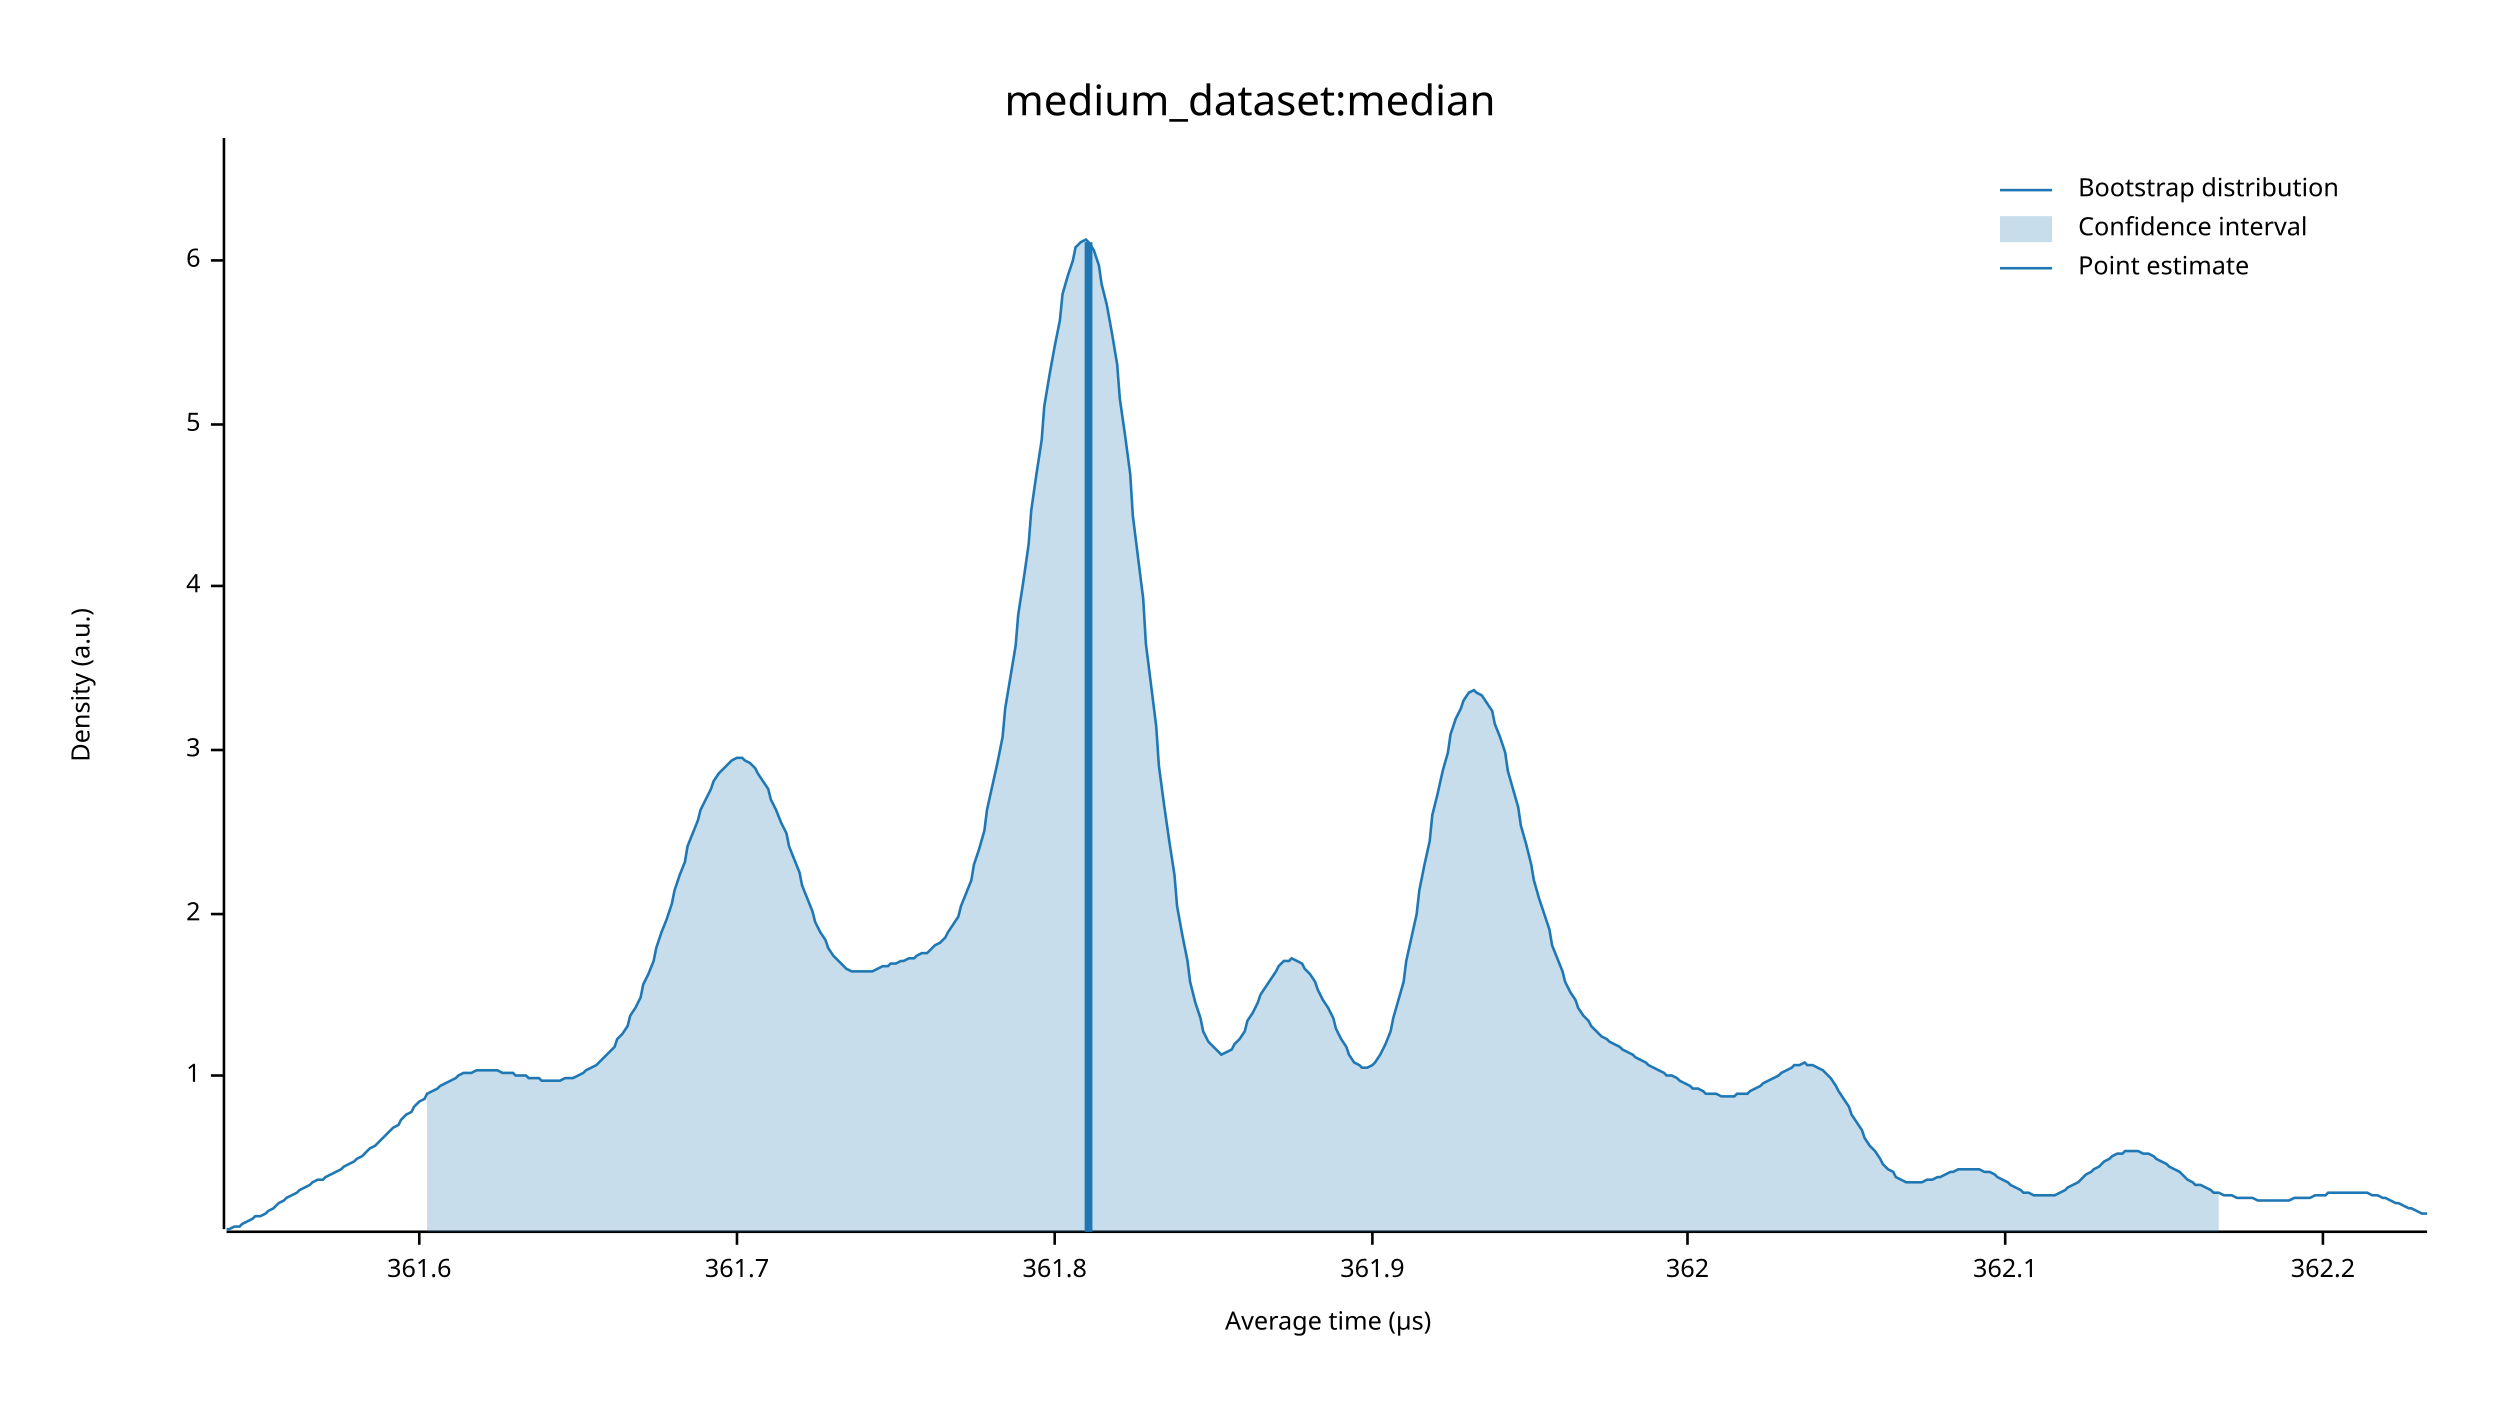
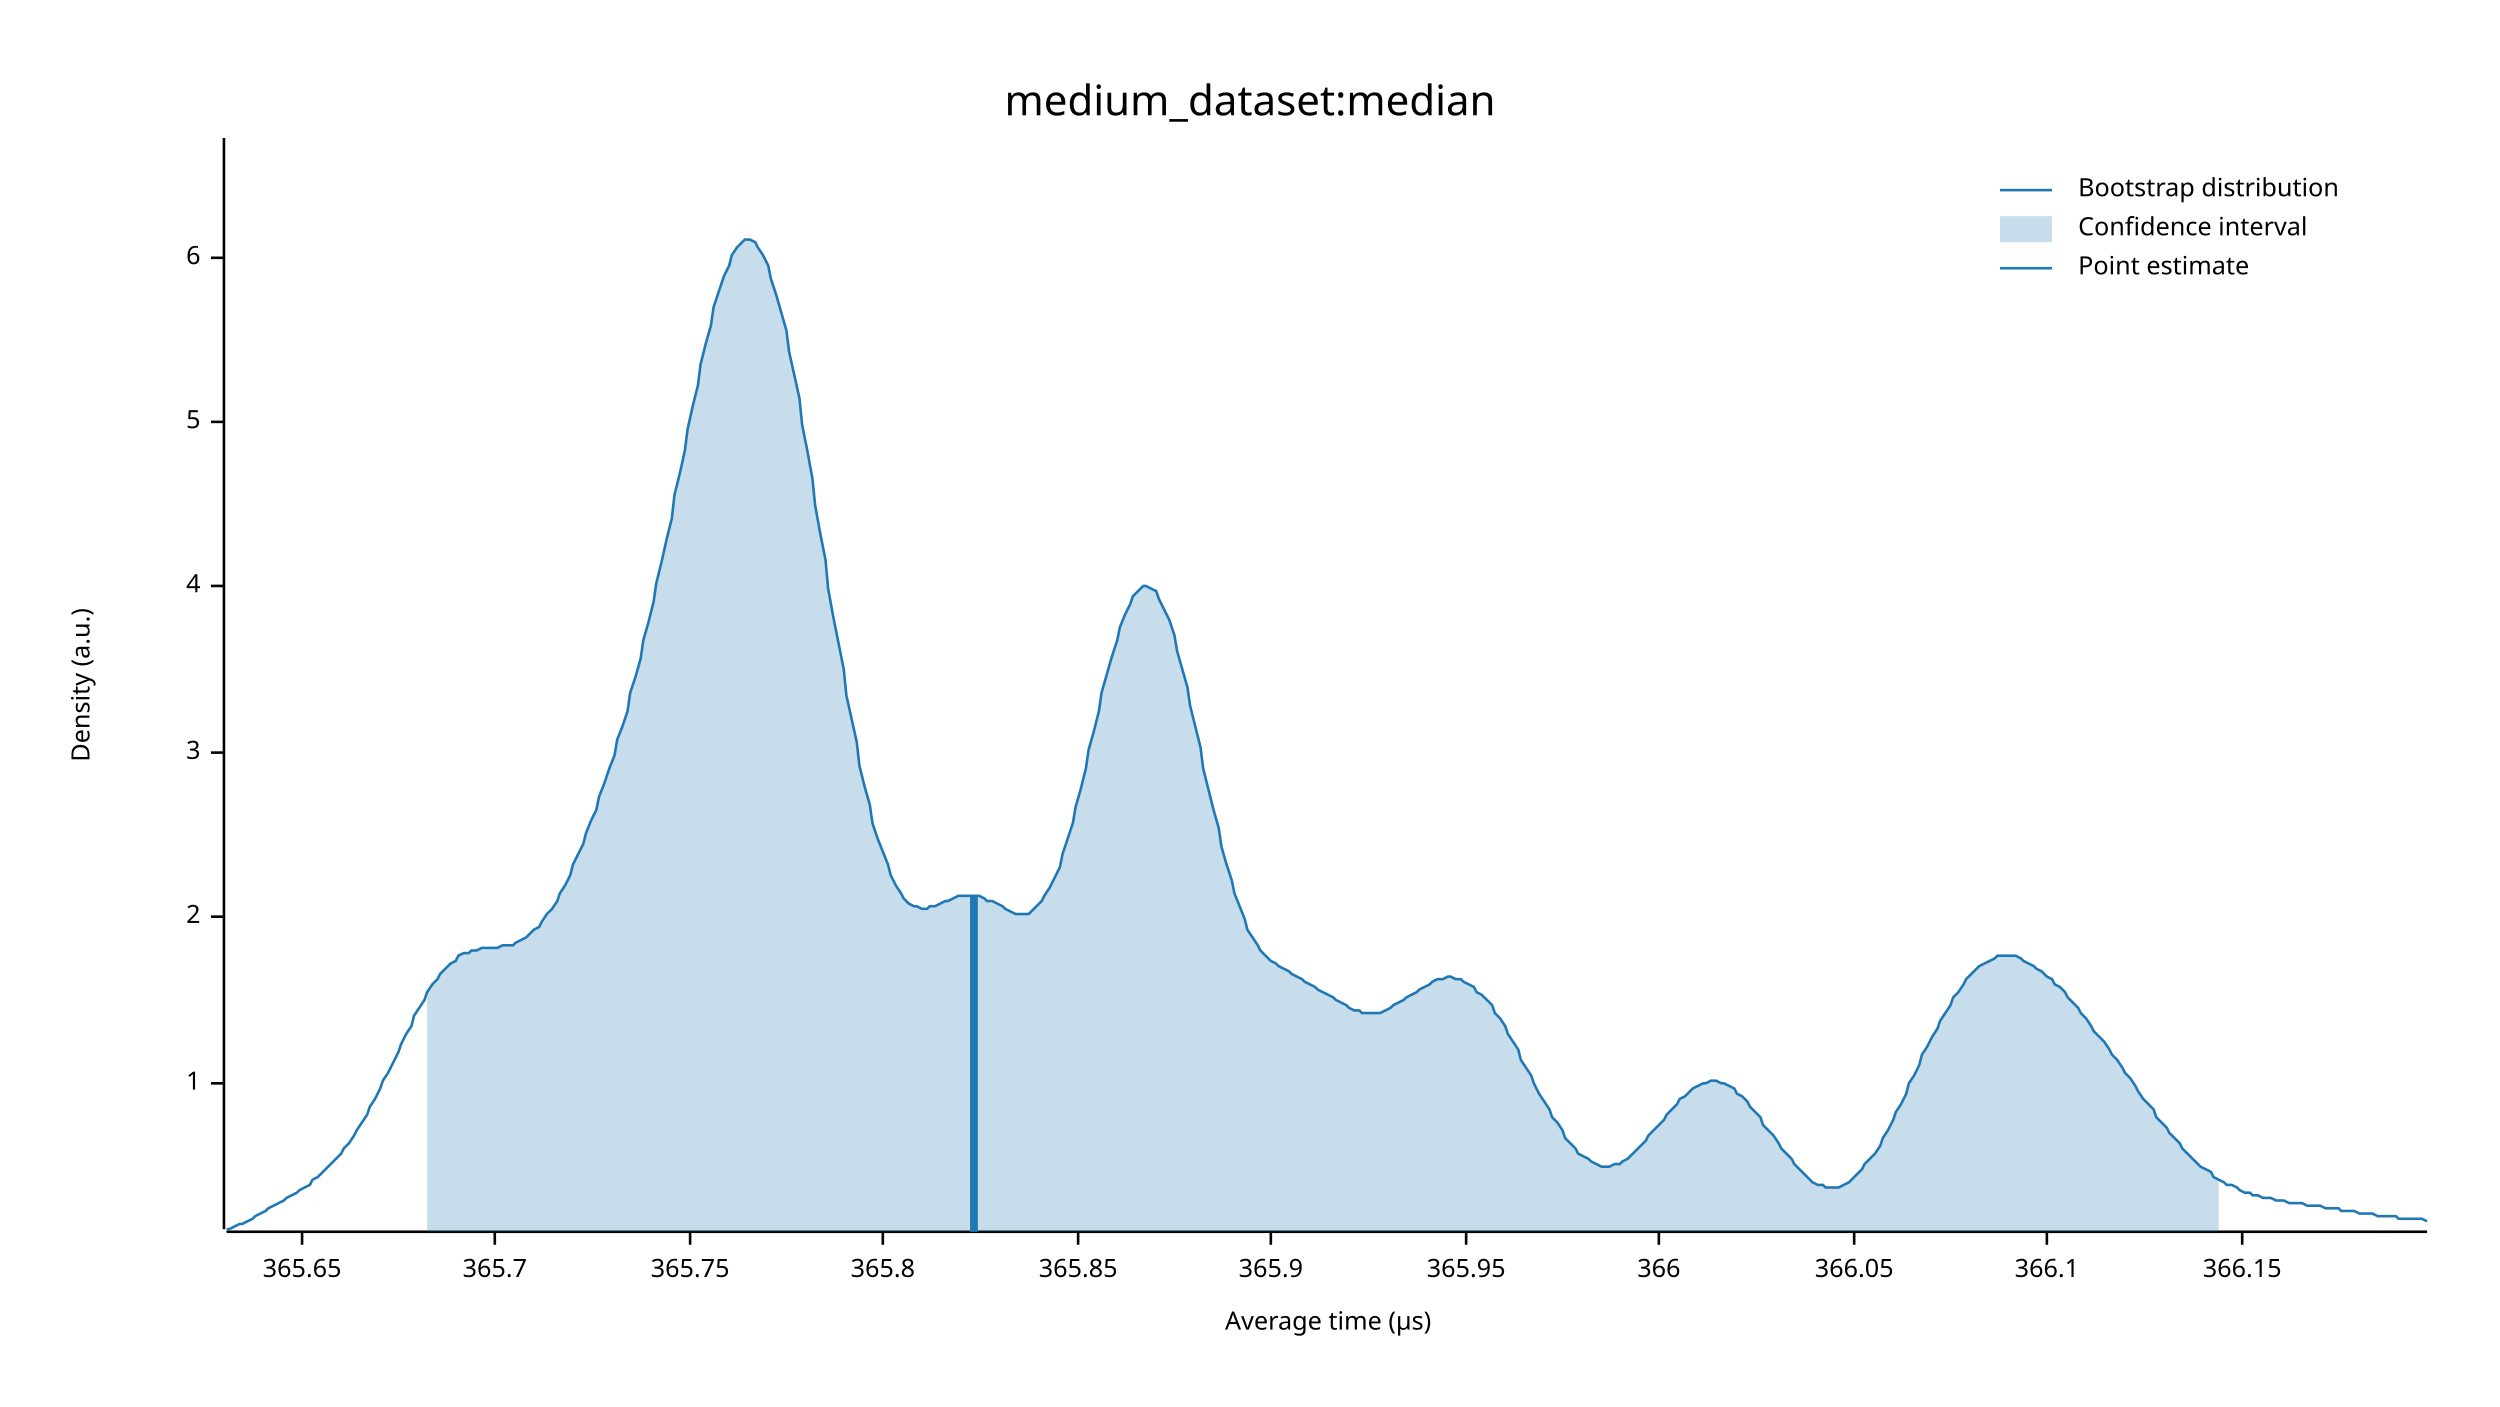
<svg xmlns="http://www.w3.org/2000/svg" width="960" height="540" viewBox="0 0 960 540">
  <text x="480" y="32" dy="0.76em" text-anchor="middle" font-family="sans-serif" font-size="16.129" opacity="1" fill="#000000">
medium_dataset:median
</text>
  <text x="27" y="263" dy="0.76em" text-anchor="middle" font-family="sans-serif" font-size="9.677" opacity="1" fill="#000000" transform="rotate(270, 27, 263)">
Density (a.u.)
</text>
  <text x="510" y="513" dy="-0.5ex" text-anchor="middle" font-family="sans-serif" font-size="9.677" opacity="1" fill="#000000">
Average time (µs)
</text>
  <polyline fill="none" opacity="1" stroke="#000000" stroke-width="1" points="86,53 86,472 " />
-   <text x="77" y="413" dy="0.5ex" text-anchor="end" font-family="sans-serif" font-size="9.677" opacity="1" fill="#000000">
+   <text x="77" y="416" dy="0.5ex" text-anchor="end" font-family="sans-serif" font-size="9.677" opacity="1" fill="#000000">
1
</text>
-   <polyline fill="none" opacity="1" stroke="#000000" stroke-width="1" points="81,413 86,413 " />
-   <text x="77" y="351" dy="0.5ex" text-anchor="end" font-family="sans-serif" font-size="9.677" opacity="1" fill="#000000">
+   <polyline fill="none" opacity="1" stroke="#000000" stroke-width="1" points="81,416 86,416 " />
+   <text x="77" y="352" dy="0.5ex" text-anchor="end" font-family="sans-serif" font-size="9.677" opacity="1" fill="#000000">
2
</text>
-   <polyline fill="none" opacity="1" stroke="#000000" stroke-width="1" points="81,351 86,351 " />
-   <text x="77" y="288" dy="0.5ex" text-anchor="end" font-family="sans-serif" font-size="9.677" opacity="1" fill="#000000">
+   <polyline fill="none" opacity="1" stroke="#000000" stroke-width="1" points="81,352 86,352 " />
+   <text x="77" y="289" dy="0.5ex" text-anchor="end" font-family="sans-serif" font-size="9.677" opacity="1" fill="#000000">
3
</text>
-   <polyline fill="none" opacity="1" stroke="#000000" stroke-width="1" points="81,288 86,288 " />
+   <polyline fill="none" opacity="1" stroke="#000000" stroke-width="1" points="81,289 86,289 " />
  <text x="77" y="225" dy="0.5ex" text-anchor="end" font-family="sans-serif" font-size="9.677" opacity="1" fill="#000000">
4
</text>
  <polyline fill="none" opacity="1" stroke="#000000" stroke-width="1" points="81,225 86,225 " />
-   <text x="77" y="163" dy="0.5ex" text-anchor="end" font-family="sans-serif" font-size="9.677" opacity="1" fill="#000000">
+   <text x="77" y="162" dy="0.5ex" text-anchor="end" font-family="sans-serif" font-size="9.677" opacity="1" fill="#000000">
5
</text>
-   <polyline fill="none" opacity="1" stroke="#000000" stroke-width="1" points="81,163 86,163 " />
-   <text x="77" y="100" dy="0.5ex" text-anchor="end" font-family="sans-serif" font-size="9.677" opacity="1" fill="#000000">
+   <polyline fill="none" opacity="1" stroke="#000000" stroke-width="1" points="81,162 86,162 " />
+   <text x="77" y="99" dy="0.5ex" text-anchor="end" font-family="sans-serif" font-size="9.677" opacity="1" fill="#000000">
6
</text>
-   <polyline fill="none" opacity="1" stroke="#000000" stroke-width="1" points="81,100 86,100 " />
+   <polyline fill="none" opacity="1" stroke="#000000" stroke-width="1" points="81,99 86,99 " />
  <polyline fill="none" opacity="1" stroke="#000000" stroke-width="1" points="87,473 932,473 " />
-   <text x="161" y="483" dy="0.76em" text-anchor="middle" font-family="sans-serif" font-size="9.677" opacity="1" fill="#000000">
- 361.6
+   <text x="116" y="483" dy="0.76em" text-anchor="middle" font-family="sans-serif" font-size="9.677" opacity="1" fill="#000000">
+ 365.65
</text>
-   <polyline fill="none" opacity="1" stroke="#000000" stroke-width="1" points="161,473 161,478 " />
-   <text x="283" y="483" dy="0.76em" text-anchor="middle" font-family="sans-serif" font-size="9.677" opacity="1" fill="#000000">
- 361.7
+   <polyline fill="none" opacity="1" stroke="#000000" stroke-width="1" points="116,473 116,478 " />
+   <text x="190" y="483" dy="0.76em" text-anchor="middle" font-family="sans-serif" font-size="9.677" opacity="1" fill="#000000">
+ 365.7
</text>
-   <polyline fill="none" opacity="1" stroke="#000000" stroke-width="1" points="283,473 283,478 " />
-   <text x="405" y="483" dy="0.76em" text-anchor="middle" font-family="sans-serif" font-size="9.677" opacity="1" fill="#000000">
- 361.8
+   <polyline fill="none" opacity="1" stroke="#000000" stroke-width="1" points="190,473 190,478 " />
+   <text x="265" y="483" dy="0.76em" text-anchor="middle" font-family="sans-serif" font-size="9.677" opacity="1" fill="#000000">
+ 365.75
</text>
-   <polyline fill="none" opacity="1" stroke="#000000" stroke-width="1" points="405,473 405,478 " />
-   <text x="527" y="483" dy="0.76em" text-anchor="middle" font-family="sans-serif" font-size="9.677" opacity="1" fill="#000000">
- 361.9
+   <polyline fill="none" opacity="1" stroke="#000000" stroke-width="1" points="265,473 265,478 " />
+   <text x="339" y="483" dy="0.76em" text-anchor="middle" font-family="sans-serif" font-size="9.677" opacity="1" fill="#000000">
+ 365.8
</text>
-   <polyline fill="none" opacity="1" stroke="#000000" stroke-width="1" points="527,473 527,478 " />
-   <text x="648" y="483" dy="0.76em" text-anchor="middle" font-family="sans-serif" font-size="9.677" opacity="1" fill="#000000">
- 362
+   <polyline fill="none" opacity="1" stroke="#000000" stroke-width="1" points="339,473 339,478 " />
+   <text x="414" y="483" dy="0.76em" text-anchor="middle" font-family="sans-serif" font-size="9.677" opacity="1" fill="#000000">
+ 365.85
</text>
-   <polyline fill="none" opacity="1" stroke="#000000" stroke-width="1" points="648,473 648,478 " />
-   <text x="770" y="483" dy="0.76em" text-anchor="middle" font-family="sans-serif" font-size="9.677" opacity="1" fill="#000000">
- 362.1
+   <polyline fill="none" opacity="1" stroke="#000000" stroke-width="1" points="414,473 414,478 " />
+   <text x="488" y="483" dy="0.76em" text-anchor="middle" font-family="sans-serif" font-size="9.677" opacity="1" fill="#000000">
+ 365.9
</text>
-   <polyline fill="none" opacity="1" stroke="#000000" stroke-width="1" points="770,473 770,478 " />
-   <text x="892" y="483" dy="0.76em" text-anchor="middle" font-family="sans-serif" font-size="9.677" opacity="1" fill="#000000">
- 362.2
+   <polyline fill="none" opacity="1" stroke="#000000" stroke-width="1" points="488,473 488,478 " />
+   <text x="563" y="483" dy="0.76em" text-anchor="middle" font-family="sans-serif" font-size="9.677" opacity="1" fill="#000000">
+ 365.95
</text>
-   <polyline fill="none" opacity="1" stroke="#000000" stroke-width="1" points="892,473 892,478 " />
-   <polyline fill="none" opacity="1" stroke="#1F78B4" stroke-width="1" points="87,472 88,472 90,471 92,471 93,470 95,469 97,468 98,467 100,467 102,466 103,465 105,464 107,462 109,461 110,460 112,459 114,458 115,457 117,456 119,455 120,454 122,453 124,453 125,452 127,451 129,450 131,449 132,448 134,447 136,446 137,445 139,444 141,442 142,441 144,440 146,438 147,437 149,435 151,433 153,432 154,430 156,428 158,427 159,425 161,423 163,422 164,420 166,419 168,418 169,417 171,416 173,415 175,414 176,413 178,412 180,412 181,412 183,411 185,411 186,411 188,411 190,411 191,411 193,412 195,412 197,412 198,413 200,413 202,413 203,414 205,414 207,414 208,415 210,415 212,415 214,415 215,415 217,414 219,414 220,414 222,413 224,412 225,411 227,410 229,409 230,408 232,406 234,404 236,402 237,399 239,397 241,394 242,390 244,387 246,383 247,378 249,374 251,369 252,364 254,358 256,353 258,347 259,342 261,336 263,331 264,325 266,320 268,315 269,311 271,307 273,303 274,300 276,297 278,295 280,293 281,292 283,291 285,291 286,292 288,293 290,295 291,297 293,300 295,303 296,307 298,311 300,316 302,320 303,325 305,330 307,335 308,340 310,345 312,350 313,354 315,358 317,361 318,364 320,367 322,369 324,371 325,372 327,373 329,373 330,373 332,373 334,373 335,373 337,372 339,371 341,371 342,370 344,370 346,369 347,369 349,368 351,368 352,367 354,366 356,366 357,365 359,363 361,362 363,360 364,358 366,355 368,352 369,348 371,343 373,338 374,332 376,326 378,319 379,311 381,302 383,293 385,283 386,272 388,260 390,248 391,236 393,223 395,209 396,196 398,182 400,169 401,156 403,144 405,133 407,123 408,113 410,106 412,100 413,95 415,93 417,92 418,93 420,96 422,102 423,109 425,117 427,128 429,140 430,153 432,167 434,182 435,198 437,214 439,230 440,247 442,263 444,279 445,294 447,309 449,323 451,336 452,348 454,359 456,369 457,377 459,385 461,391 462,396 464,400 466,402 468,404 469,405 471,404 473,403 474,401 476,399 478,396 479,392 481,389 483,385 484,382 486,379 488,376 490,373 491,371 493,369 495,369 496,368 498,369 500,370 501,372 503,374 505,377 506,380 508,384 510,387 512,391 513,395 515,399 517,402 518,405 520,408 522,409 523,410 525,410 527,409 528,408 530,405 532,401 534,396 535,391 537,384 539,377 540,369 542,360 544,351 545,342 547,332 549,323 550,313 552,305 554,296 556,289 557,282 559,276 561,272 562,269 564,266 566,265 567,266 569,267 571,270 573,273 574,278 576,283 578,289 579,296 581,303 583,310 584,317 586,324 588,332 589,338 591,345 593,351 595,357 596,363 598,368 600,373 601,377 603,381 605,384 606,387 608,390 610,392 611,394 613,396 615,398 617,399 618,400 620,401 622,402 623,403 625,404 627,405 628,406 630,407 632,408 633,409 635,410 637,411 639,412 640,413 642,413 644,414 645,415 647,416 649,417 650,418 652,418 654,419 655,420 657,420 659,420 661,421 662,421 664,421 666,421 667,420 669,420 671,420 672,419 674,418 676,417 677,416 679,415 681,414 683,413 684,412 686,411 688,410 689,409 691,409 693,408 694,409 696,409 698,410 700,411 701,412 703,414 705,417 706,419 708,422 710,425 711,428 713,431 715,434 716,437 718,440 720,442 722,445 723,447 725,449 727,450 728,452 730,453 732,454 733,454 735,454 737,454 738,454 740,453 742,453 744,452 745,452 747,451 749,450 750,450 752,449 754,449 755,449 757,449 759,449 760,449 762,450 764,450 766,451 767,452 769,453 771,454 772,455 774,456 776,457 777,458 779,458 781,459 782,459 784,459 786,459 788,459 789,459 791,458 793,457 794,456 796,455 798,454 799,453 801,451 803,450 804,449 806,448 808,446 810,445 811,444 813,443 815,443 816,442 818,442 820,442 821,442 823,443 825,443 827,444 828,445 830,446 832,447 833,448 835,449 837,450 838,451 840,453 842,454 843,455 845,455 847,456 849,457 850,458 852,458 854,459 855,459 857,459 859,460 860,460 862,460 864,460 865,460 867,461 869,461 871,461 872,461 874,461 876,461 877,461 879,461 881,460 882,460 884,460 886,460 887,460 889,459 891,459 893,459 894,458 896,458 898,458 899,458 901,458 903,458 904,458 906,458 908,458 909,458 911,459 913,459 915,460 916,460 918,461 920,462 921,462 923,463 925,464 926,464 928,465 930,466 932,466 " />
-   <polygon opacity="0.25" fill="#1F78B4" points="164,420 166,419 168,418 169,417 171,416 173,415 175,414 176,413 178,412 180,412 181,412 183,411 185,411 186,411 188,411 190,411 191,411 193,412 195,412 197,412 198,413 200,413 202,413 203,414 205,414 207,414 208,415 210,415 212,415 214,415 215,415 217,414 219,414 220,414 222,413 224,412 225,411 227,410 229,409 230,408 232,406 234,404 236,402 237,399 239,397 241,394 242,390 244,387 246,383 247,378 249,374 251,369 252,364 254,358 256,353 258,347 259,342 261,336 263,331 264,325 266,320 268,315 269,311 271,307 273,303 274,300 276,297 278,295 280,293 281,292 283,291 285,291 286,292 288,293 290,295 291,297 293,300 295,303 296,307 298,311 300,316 302,320 303,325 305,330 307,335 308,340 310,345 312,350 313,354 315,358 317,361 318,364 320,367 322,369 324,371 325,372 327,373 329,373 330,373 332,373 334,373 335,373 337,372 339,371 341,371 342,370 344,370 346,369 347,369 349,368 351,368 352,367 354,366 356,366 357,365 359,363 361,362 363,360 364,358 366,355 368,352 369,348 371,343 373,338 374,332 376,326 378,319 379,311 381,302 383,293 385,283 386,272 388,260 390,248 391,236 393,223 395,209 396,196 398,182 400,169 401,156 403,144 405,133 407,123 408,113 410,106 412,100 413,95 415,93 417,92 418,93 420,96 422,102 423,109 425,117 427,128 429,140 430,153 432,167 434,182 435,198 437,214 439,230 440,247 442,263 444,279 445,294 447,309 449,323 451,336 452,348 454,359 456,369 457,377 459,385 461,391 462,396 464,400 466,402 468,404 469,405 471,404 473,403 474,401 476,399 478,396 479,392 481,389 483,385 484,382 486,379 488,376 490,373 491,371 493,369 495,369 496,368 498,369 500,370 501,372 503,374 505,377 506,380 508,384 510,387 512,391 513,395 515,399 517,402 518,405 520,408 522,409 523,410 525,410 527,409 528,408 530,405 532,401 534,396 535,391 537,384 539,377 540,369 542,360 544,351 545,342 547,332 549,323 550,313 552,305 554,296 556,289 557,282 559,276 561,272 562,269 564,266 566,265 567,266 569,267 571,270 573,273 574,278 576,283 578,289 579,296 581,303 583,310 584,317 586,324 588,332 589,338 591,345 593,351 595,357 596,363 598,368 600,373 601,377 603,381 605,384 606,387 608,390 610,392 611,394 613,396 615,398 617,399 618,400 620,401 622,402 623,403 625,404 627,405 628,406 630,407 632,408 633,409 635,410 637,411 639,412 640,413 642,413 644,414 645,415 647,416 649,417 650,418 652,418 654,419 655,420 657,420 659,420 661,421 662,421 664,421 666,421 667,420 669,420 671,420 672,419 674,418 676,417 677,416 679,415 681,414 683,413 684,412 686,411 688,410 689,409 691,409 693,408 694,409 696,409 698,410 700,411 701,412 703,414 705,417 706,419 708,422 710,425 711,428 713,431 715,434 716,437 718,440 720,442 722,445 723,447 725,449 727,450 728,452 730,453 732,454 733,454 735,454 737,454 738,454 740,453 742,453 744,452 745,452 747,451 749,450 750,450 752,449 754,449 755,449 757,449 759,449 760,449 762,450 764,450 766,451 767,452 769,453 771,454 772,455 774,456 776,457 777,458 779,458 781,459 782,459 784,459 786,459 788,459 789,459 791,458 793,457 794,456 796,455 798,454 799,453 801,451 803,450 804,449 806,448 808,446 810,445 811,444 813,443 815,443 816,442 818,442 820,442 821,442 823,443 825,443 827,444 828,445 830,446 832,447 833,448 835,449 837,450 838,451 840,453 842,454 843,455 845,455 847,456 849,457 850,458 852,458 852,473 164,473 " />
-   <polyline fill="none" opacity="1" stroke="#1F78B4" stroke-width="3" points="418,473 418,93 " />
+   <polyline fill="none" opacity="1" stroke="#000000" stroke-width="1" points="563,473 563,478 " />
+   <text x="637" y="483" dy="0.76em" text-anchor="middle" font-family="sans-serif" font-size="9.677" opacity="1" fill="#000000">
+ 366
+ </text>
+   <polyline fill="none" opacity="1" stroke="#000000" stroke-width="1" points="637,473 637,478 " />
+   <text x="712" y="483" dy="0.76em" text-anchor="middle" font-family="sans-serif" font-size="9.677" opacity="1" fill="#000000">
+ 366.05
+ </text>
+   <polyline fill="none" opacity="1" stroke="#000000" stroke-width="1" points="712,473 712,478 " />
+   <text x="786" y="483" dy="0.76em" text-anchor="middle" font-family="sans-serif" font-size="9.677" opacity="1" fill="#000000">
+ 366.1
+ </text>
+   <polyline fill="none" opacity="1" stroke="#000000" stroke-width="1" points="786,473 786,478 " />
+   <text x="861" y="483" dy="0.76em" text-anchor="middle" font-family="sans-serif" font-size="9.677" opacity="1" fill="#000000">
+ 366.15
+ </text>
+   <polyline fill="none" opacity="1" stroke="#000000" stroke-width="1" points="861,473 861,478 " />
+   <polyline fill="none" opacity="1" stroke="#1F78B4" stroke-width="1" points="87,472 88,472 90,471 92,470 93,470 95,469 97,468 98,467 100,466 102,465 103,464 105,463 107,462 109,461 110,460 112,459 114,458 115,457 117,456 119,455 120,453 122,452 124,450 125,449 127,447 129,445 131,443 132,441 134,439 136,436 137,434 139,431 141,428 142,425 144,422 146,418 147,415 149,412 151,408 153,404 154,401 156,397 158,394 159,390 161,387 163,384 164,381 166,378 168,376 169,374 171,372 173,370 175,369 176,367 178,366 180,366 181,365 183,365 185,364 186,364 188,364 190,364 191,364 193,363 195,363 197,363 198,362 200,361 202,360 203,359 205,357 207,356 208,354 210,351 212,349 214,346 215,343 217,340 219,336 220,332 222,328 224,324 225,320 227,315 229,311 230,306 232,301 234,295 236,290 237,284 239,279 241,273 242,266 244,260 246,253 247,246 249,239 251,231 252,224 254,216 256,207 258,199 259,190 261,182 263,173 264,165 266,156 268,148 269,140 271,132 273,125 274,118 276,112 278,106 280,102 281,98 283,95 285,93 286,92 288,92 290,93 291,95 293,98 295,102 296,107 298,113 300,120 302,127 303,135 305,144 307,153 308,163 310,173 312,184 313,194 315,205 317,215 318,226 320,237 322,247 324,257 325,267 327,276 329,285 330,294 332,302 334,309 335,316 337,322 339,327 341,332 342,336 344,340 346,343 347,345 349,347 351,348 352,348 354,349 356,349 357,348 359,348 361,347 363,346 364,346 366,345 368,344 369,344 371,344 373,344 374,344 376,344 378,345 379,346 381,346 383,347 385,348 386,349 388,350 390,351 391,351 393,351 395,351 396,350 398,348 400,346 401,344 403,341 405,337 407,333 408,328 410,322 412,316 413,310 415,303 417,295 418,288 420,281 422,273 423,266 425,259 427,252 429,246 430,241 432,236 434,232 435,229 437,227 439,225 440,225 442,226 444,227 445,230 447,234 449,238 451,244 452,250 454,257 456,264 457,271 459,279 461,287 462,295 464,303 466,311 468,318 469,325 471,332 473,338 474,343 476,348 478,353 479,357 481,360 483,363 484,365 486,367 488,369 490,370 491,371 493,372 495,373 496,374 498,375 500,376 501,377 503,378 505,379 506,380 508,381 510,382 512,383 513,384 515,385 517,386 518,387 520,388 522,388 523,389 525,389 527,389 528,389 530,389 532,388 534,387 535,386 537,385 539,384 540,383 542,382 544,381 545,380 547,379 549,378 550,377 552,376 554,376 556,375 557,375 559,376 561,376 562,377 564,378 566,379 567,381 569,382 571,384 573,386 574,389 576,391 578,394 579,397 581,400 583,403 584,407 586,410 588,413 589,416 591,420 593,423 595,426 596,429 598,431 600,434 601,437 603,439 605,441 606,443 608,444 610,445 611,446 613,447 615,448 617,448 618,448 620,447 622,447 623,446 625,445 627,443 628,442 630,440 632,438 633,436 635,434 637,432 639,430 640,428 642,426 644,424 645,422 647,421 649,419 650,418 652,417 654,416 655,416 657,415 659,415 661,416 662,416 664,417 666,418 667,420 669,421 671,423 672,425 674,427 676,429 677,432 679,434 681,436 683,439 684,441 686,443 688,445 689,447 691,449 693,451 694,452 696,454 698,455 700,455 701,456 703,456 705,456 706,456 708,455 710,454 711,453 713,451 715,449 716,447 718,445 720,443 722,440 723,437 725,434 727,430 728,427 730,424 732,420 733,416 735,413 737,409 738,405 740,402 742,398 744,395 745,392 747,389 749,386 750,383 752,381 754,378 755,376 757,374 759,372 760,371 762,370 764,369 766,368 767,367 769,367 771,367 772,367 774,367 776,368 777,369 779,370 781,371 782,372 784,373 786,375 788,376 789,378 791,379 793,381 794,383 796,385 798,387 799,389 801,391 803,394 804,396 806,398 808,400 810,403 811,405 813,407 815,410 816,412 818,414 820,417 821,419 823,422 825,424 827,426 828,429 830,431 832,433 833,435 835,437 837,439 838,441 840,443 842,445 843,446 845,448 847,449 849,450 850,452 852,453 854,454 855,455 857,455 859,456 860,457 862,458 864,458 865,459 867,459 869,460 871,460 872,460 874,461 876,461 877,461 879,462 881,462 882,462 884,462 886,463 887,463 889,463 891,463 893,464 894,464 896,464 898,464 899,465 901,465 903,465 904,465 906,466 908,466 909,466 911,466 913,467 915,467 916,467 918,467 920,467 921,468 923,468 925,468 926,468 928,468 930,468 932,469 " />
+   <polygon opacity="0.25" fill="#1F78B4" points="164,381 166,378 168,376 169,374 171,372 173,370 175,369 176,367 178,366 180,366 181,365 183,365 185,364 186,364 188,364 190,364 191,364 193,363 195,363 197,363 198,362 200,361 202,360 203,359 205,357 207,356 208,354 210,351 212,349 214,346 215,343 217,340 219,336 220,332 222,328 224,324 225,320 227,315 229,311 230,306 232,301 234,295 236,290 237,284 239,279 241,273 242,266 244,260 246,253 247,246 249,239 251,231 252,224 254,216 256,207 258,199 259,190 261,182 263,173 264,165 266,156 268,148 269,140 271,132 273,125 274,118 276,112 278,106 280,102 281,98 283,95 285,93 286,92 288,92 290,93 291,95 293,98 295,102 296,107 298,113 300,120 302,127 303,135 305,144 307,153 308,163 310,173 312,184 313,194 315,205 317,215 318,226 320,237 322,247 324,257 325,267 327,276 329,285 330,294 332,302 334,309 335,316 337,322 339,327 341,332 342,336 344,340 346,343 347,345 349,347 351,348 352,348 354,349 356,349 357,348 359,348 361,347 363,346 364,346 366,345 368,344 369,344 371,344 373,344 374,344 376,344 378,345 379,346 381,346 383,347 385,348 386,349 388,350 390,351 391,351 393,351 395,351 396,350 398,348 400,346 401,344 403,341 405,337 407,333 408,328 410,322 412,316 413,310 415,303 417,295 418,288 420,281 422,273 423,266 425,259 427,252 429,246 430,241 432,236 434,232 435,229 437,227 439,225 440,225 442,226 444,227 445,230 447,234 449,238 451,244 452,250 454,257 456,264 457,271 459,279 461,287 462,295 464,303 466,311 468,318 469,325 471,332 473,338 474,343 476,348 478,353 479,357 481,360 483,363 484,365 486,367 488,369 490,370 491,371 493,372 495,373 496,374 498,375 500,376 501,377 503,378 505,379 506,380 508,381 510,382 512,383 513,384 515,385 517,386 518,387 520,388 522,388 523,389 525,389 527,389 528,389 530,389 532,388 534,387 535,386 537,385 539,384 540,383 542,382 544,381 545,380 547,379 549,378 550,377 552,376 554,376 556,375 557,375 559,376 561,376 562,377 564,378 566,379 567,381 569,382 571,384 573,386 574,389 576,391 578,394 579,397 581,400 583,403 584,407 586,410 588,413 589,416 591,420 593,423 595,426 596,429 598,431 600,434 601,437 603,439 605,441 606,443 608,444 610,445 611,446 613,447 615,448 617,448 618,448 620,447 622,447 623,446 625,445 627,443 628,442 630,440 632,438 633,436 635,434 637,432 639,430 640,428 642,426 644,424 645,422 647,421 649,419 650,418 652,417 654,416 655,416 657,415 659,415 661,416 662,416 664,417 666,418 667,420 669,421 671,423 672,425 674,427 676,429 677,432 679,434 681,436 683,439 684,441 686,443 688,445 689,447 691,449 693,451 694,452 696,454 698,455 700,455 701,456 703,456 705,456 706,456 708,455 710,454 711,453 713,451 715,449 716,447 718,445 720,443 722,440 723,437 725,434 727,430 728,427 730,424 732,420 733,416 735,413 737,409 738,405 740,402 742,398 744,395 745,392 747,389 749,386 750,383 752,381 754,378 755,376 757,374 759,372 760,371 762,370 764,369 766,368 767,367 769,367 771,367 772,367 774,367 776,368 777,369 779,370 781,371 782,372 784,373 786,375 788,376 789,378 791,379 793,381 794,383 796,385 798,387 799,389 801,391 803,394 804,396 806,398 808,400 810,403 811,405 813,407 815,410 816,412 818,414 820,417 821,419 823,422 825,424 827,426 828,429 830,431 832,433 833,435 835,437 837,439 838,441 840,443 842,445 843,446 845,448 847,449 849,450 850,452 852,453 852,473 164,473 " />
+   <polyline fill="none" opacity="1" stroke="#1F78B4" stroke-width="3" points="374,473 374,344 " />
  <text x="798" y="68" dy="0.76em" text-anchor="start" font-family="sans-serif" font-size="9.677" opacity="1" fill="#000000">
Bootstrap distribution
</text>
  <text x="798" y="83" dy="0.76em" text-anchor="start" font-family="sans-serif" font-size="9.677" opacity="1" fill="#000000">
Confidence interval
</text>
  <text x="798" y="98" dy="0.76em" text-anchor="start" font-family="sans-serif" font-size="9.677" opacity="1" fill="#000000">
Point estimate
</text>
  <polyline fill="none" opacity="1" stroke="#1F78B4" stroke-width="1" points="768,73 788,73 " />
  <rect x="768" y="83" width="20" height="10" opacity="0.25" fill="#1F78B4" stroke="none" />
  <polyline fill="none" opacity="1" stroke="#1F78B4" stroke-width="1" points="768,103 788,103 " />
</svg>
